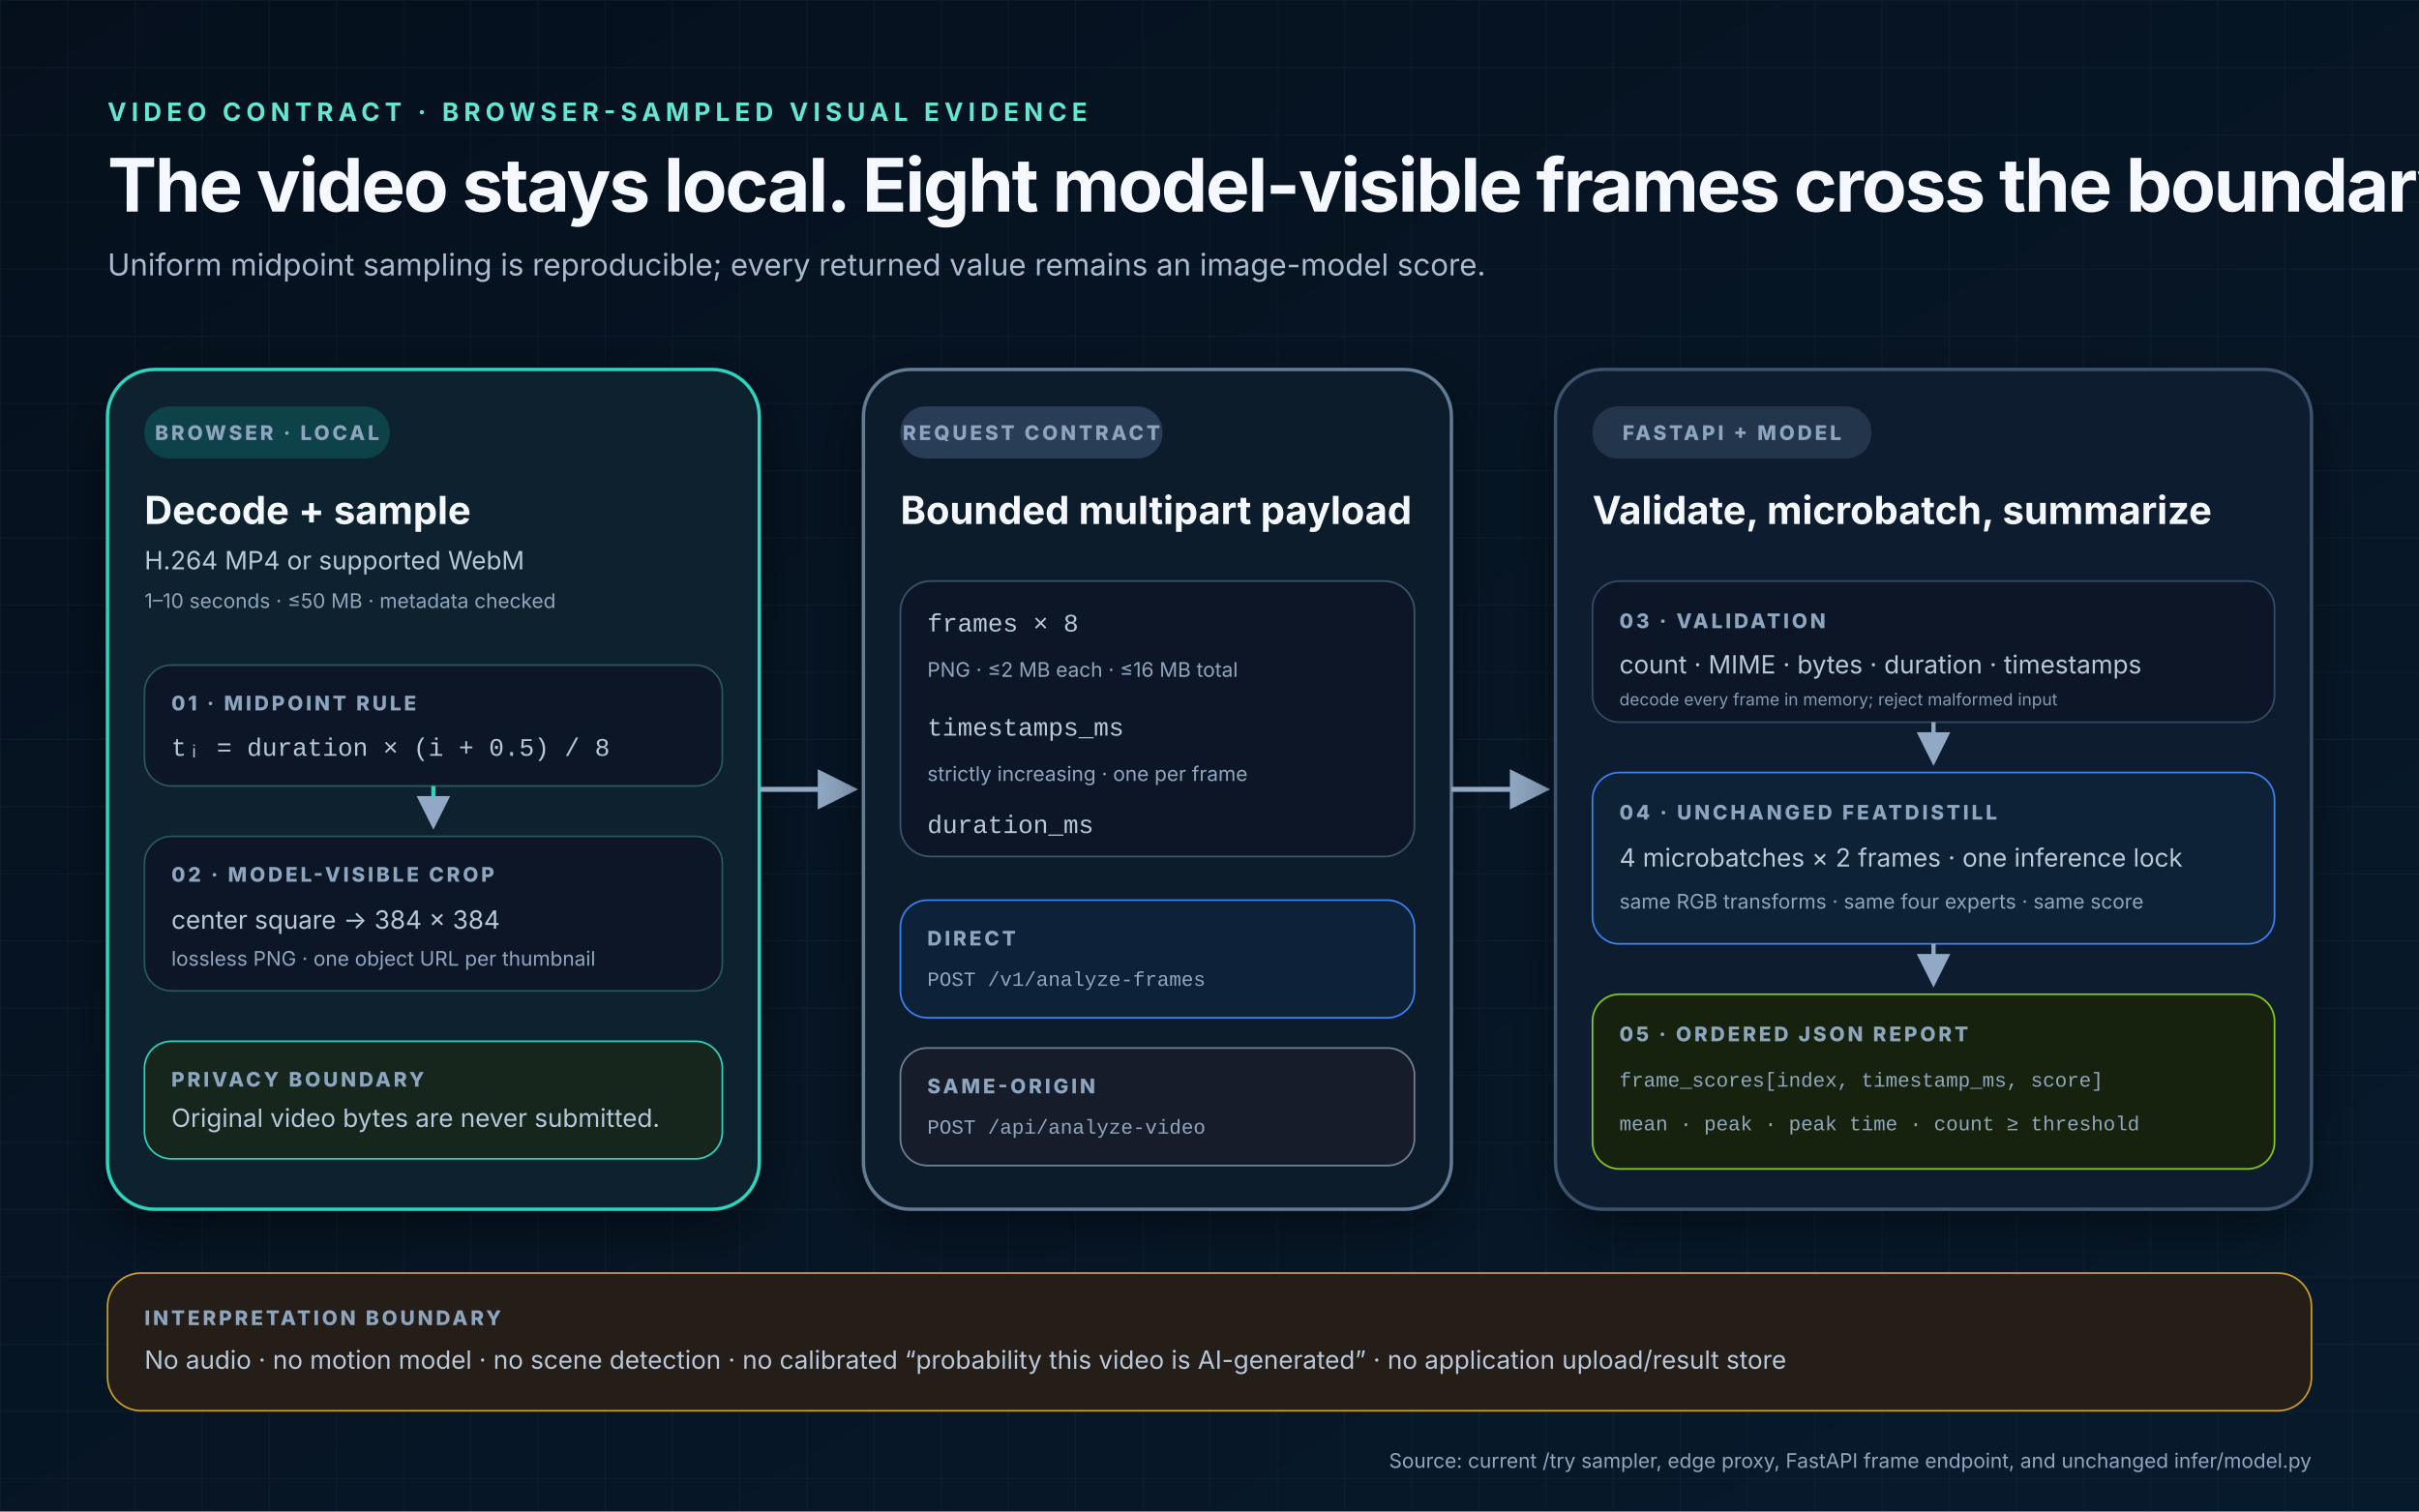
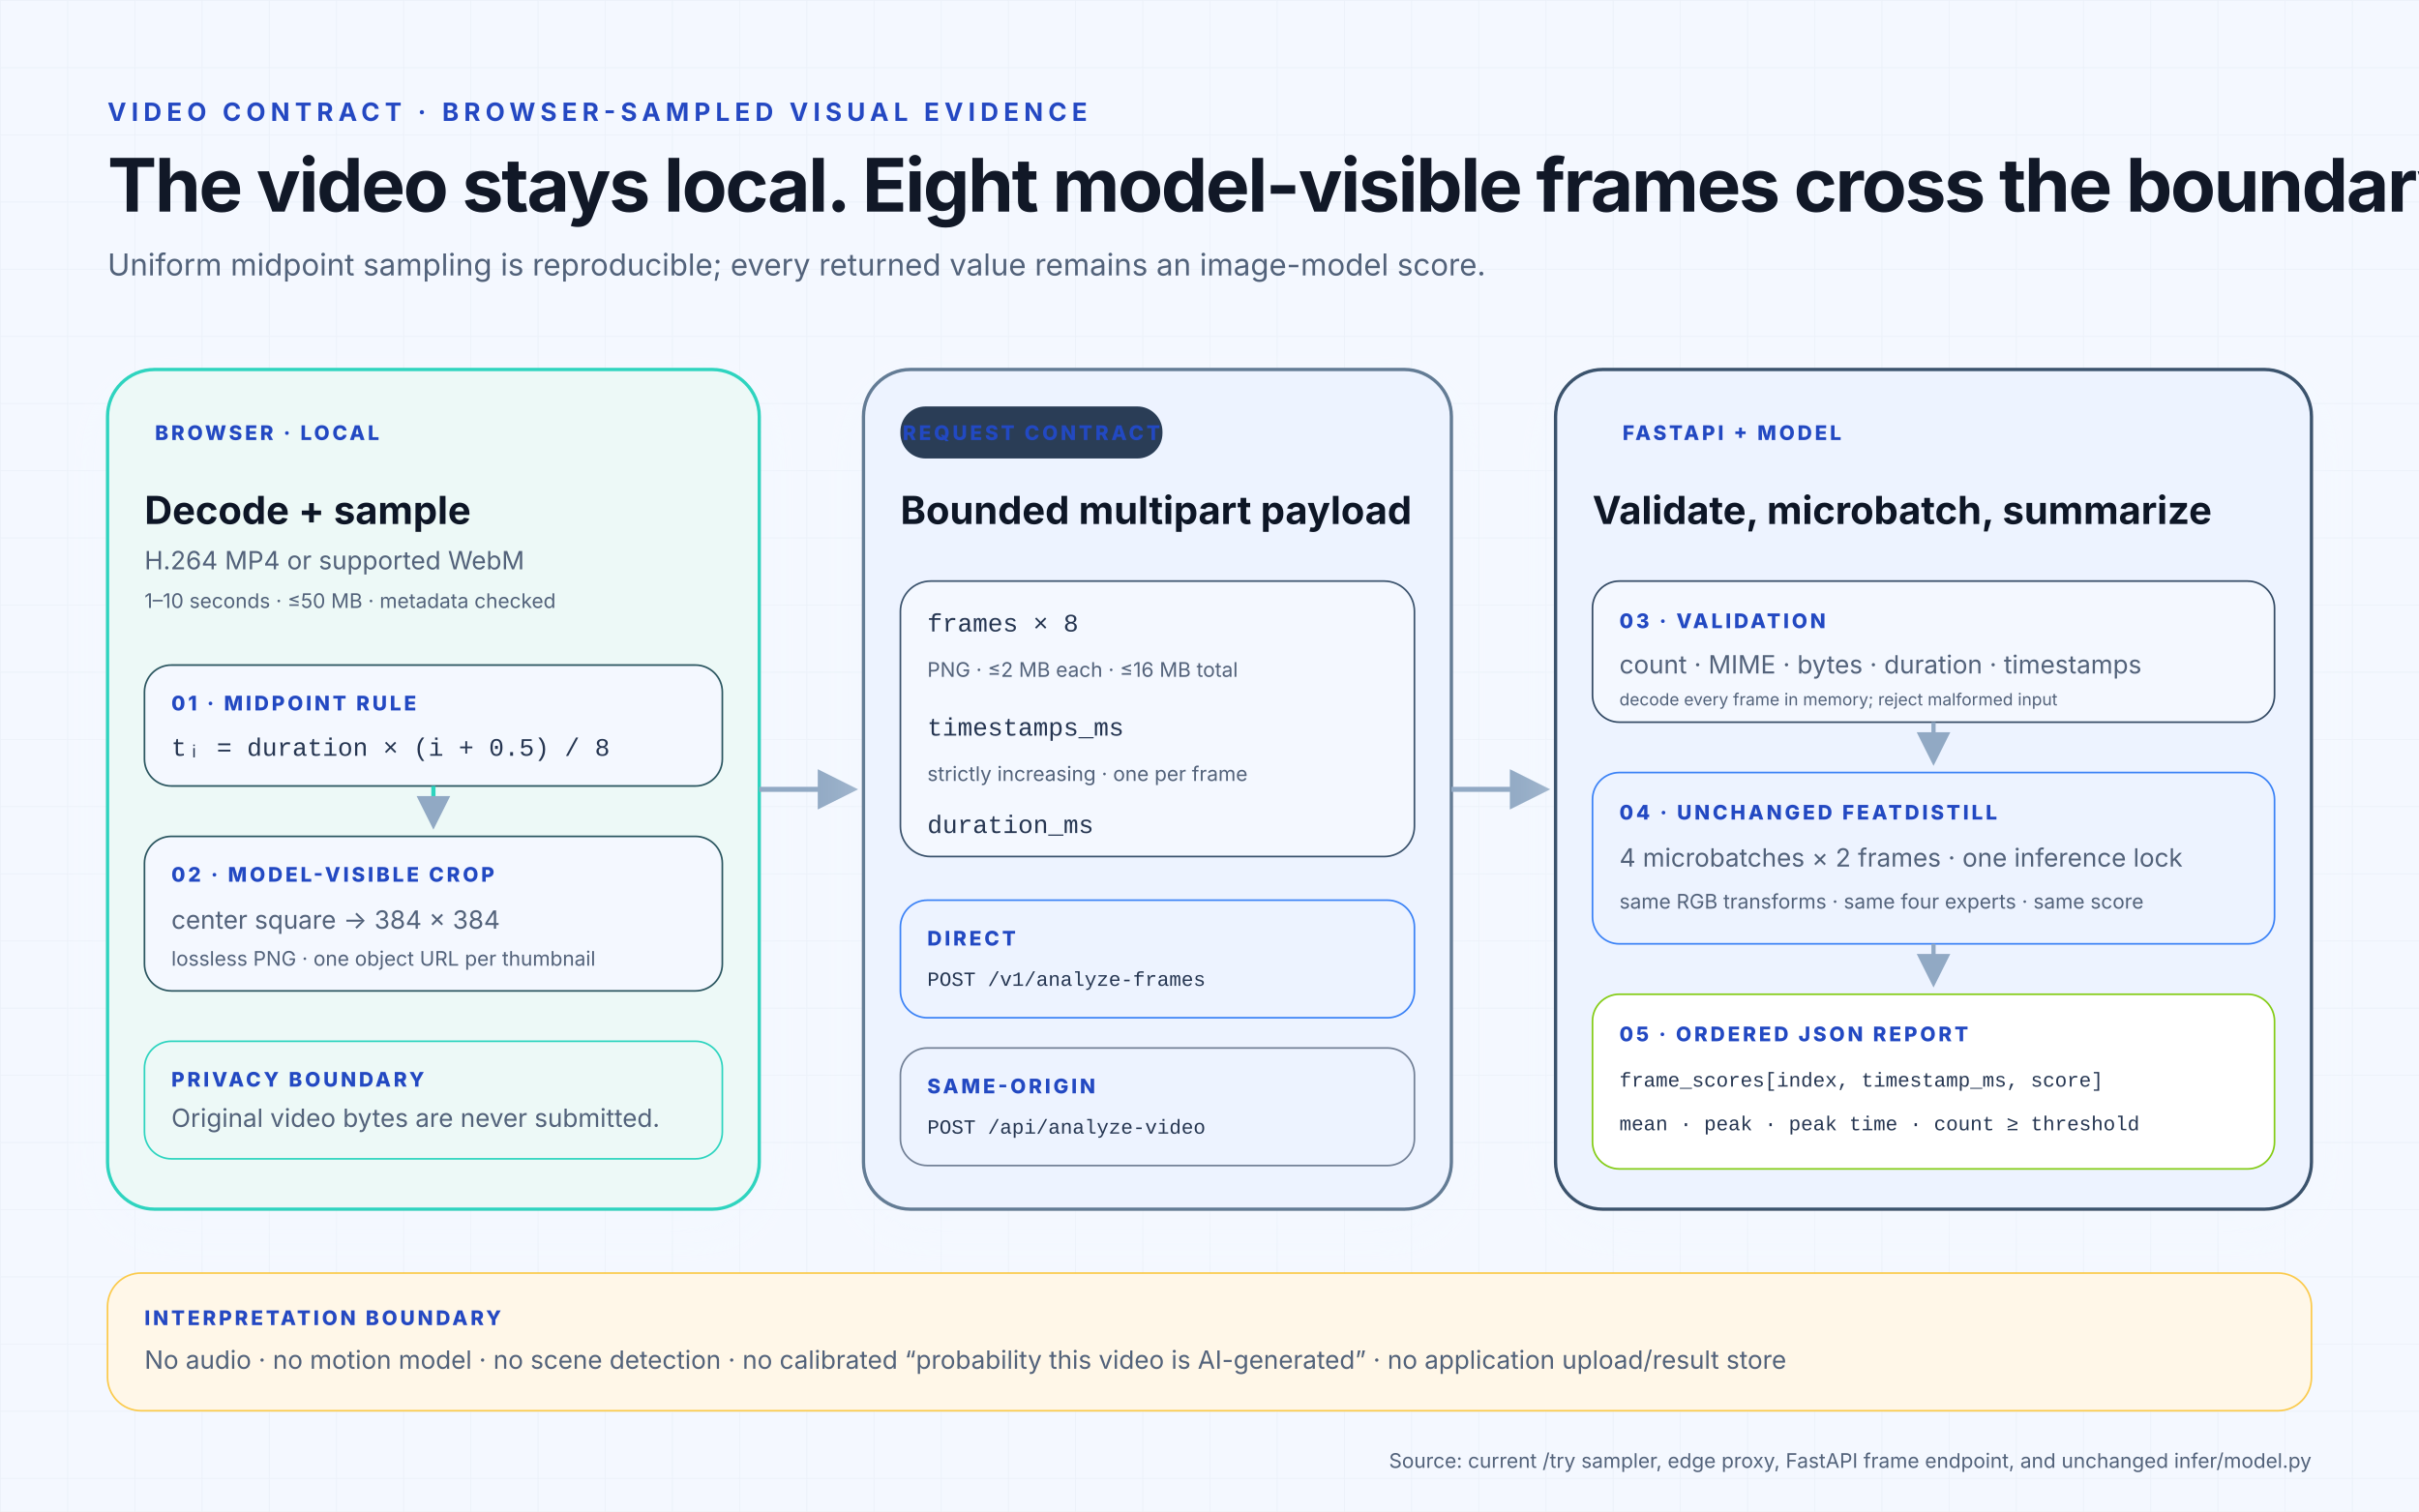
<svg xmlns="http://www.w3.org/2000/svg" width="1440" height="900" viewBox="0 0 1440 900" preserveAspectRatio="xMidYMid meet" role="img" aria-labelledby="title desc">
  <defs>
    <linearGradient id="bg" x1="0" y1="0" x2="1" y2="1">
-       <stop stop-color="#06101d" />
-       <stop offset="1" stop-color="#071a2c" />
+       <stop stop-color="#f4f8ff" />
+       <stop offset="1" stop-color="#f4f8ff" />
    </linearGradient>
    <pattern id="grid" width="40" height="40" patternUnits="userSpaceOnUse">
      <path d="M40 0H0V40" fill="none" stroke="#7991aa" stroke-opacity=".07" />
    </pattern>
    <filter id="shadow" x="-20%" y="-20%" width="140%" height="140%">
-       <feDropShadow dx="0" dy="12" stdDeviation="16" flood-color="#000711" flood-opacity=".42" />
+       <feDropShadow dx="0" dy="12" stdDeviation="16" flood-color="#f4f8ff" flood-opacity=".42" />
    </filter>
    <marker id="arrow" viewBox="0 0 10 10" refX="8" refY="5" markerWidth="8" markerHeight="8" orient="auto">
      <path d="M0 0L10 5L0 10Z" fill="#91a9c4" />
    </marker>
    <style>
      .sans{font-family:Inter,ui-sans-serif,system-ui,-apple-system,BlinkMacSystemFont,"Segoe UI",sans-serif}.mono{font-family:"SFMono-Regular",Consolas,"Liberation Mono",monospace}
      .eyebrow{font-size:15px;font-weight:750;letter-spacing:3px;fill:#65e6d2}.headline{font-size:44px;font-weight:740;letter-spacing:-1.2px;fill:#f5f9ff}.subtitle{font-size:18px;fill:#aabbd0}
      .kicker{font-size:12px;font-weight:800;letter-spacing:1.65px;fill:#8da5bf}.title{font-size:23px;font-weight:740;fill:#f4f8fd}.body{font-size:15px;fill:#b8c8da}.small{font-size:12px;fill:#91a6bd}.tiny{font-size:10px;fill:#849ab3}.chip{font-size:11px;font-weight:780;letter-spacing:.8px}
    </style>
+     <style>
+       text,tspan{fill:#111827}
+       .eyebrow,.kicker,.stage,.role,.step,.label,.section{fill:#2448c2}
+       .subtitle,.body,.small,.mini,.note,.sub,.tiny{fill:#52627a}
+       .headline,.title,.laneTitle,.lane-title,.card-title,.cardTitle,.boxTitle,.actor,.head,.strong,.stat,.value,.formula,.eq,.prob,.state{fill:#111827}
+       .mono,.monoText,.chip,.number,.num,.code,.dim{fill:#253651}
+     </style>
  </defs>
  <rect width="1440" height="900" fill="url(#bg)" />
  <rect width="1440" height="900" fill="url(#grid)" />
  <g class="sans">
    <text x="64" y="72" class="eyebrow">VIDEO CONTRACT · BROWSER-SAMPLED VISUAL EVIDENCE</text>
    <text x="64" y="126" class="headline">The video stays local. Eight model-visible frames cross the boundary.</text>
    <text x="64" y="164" class="subtitle">Uniform midpoint sampling is reproducible; every returned value remains an image-model score.</text>
    <g transform="translate(64 220)" filter="url(#shadow)">
-       <rect width="388" height="500" rx="28" fill="#09232d" stroke="#2dd4bf" stroke-width="2" />
-       <rect x="22" y="22" width="146" height="31" rx="15" fill="#10424a" />
+       <rect width="388" height="500" rx="28" fill="#edf9f7" stroke="#2dd4bf" stroke-width="2" />
+       <rect x="22" y="22" width="146" height="31" rx="15" fill="#edf9f7" />
      <text x="95" y="42" class="kicker" text-anchor="middle" fill="#bdf8ee">BROWSER · LOCAL</text>
      <text x="22" y="92" class="title">Decode + sample</text>
      <text x="22" y="119" class="body">H.264 MP4 or supported WebM</text>
      <text x="22" y="142" class="small">1–10 seconds · ≤50 MB · metadata checked</text>
      <g transform="translate(22 176)">
-         <rect width="344" height="72" rx="16" fill="#0b1826" stroke="#2b5660" />
+         <rect width="344" height="72" rx="16" fill="#f4f8ff" stroke="#2b5660" />
        <text x="16" y="27" class="kicker">01 · MIDPOINT RULE</text>
        <text x="16" y="54" class="mono body">tᵢ = duration × (i + 0.5) / 8</text>
        <path d="M172 72V94" stroke="#2dd4bf" stroke-width="2.5" marker-end="url(#arrow)" />
-         <rect y="102" width="344" height="92" rx="16" fill="#0b1826" stroke="#2b5660" />
+         <rect y="102" width="344" height="92" rx="16" fill="#f4f8ff" stroke="#2b5660" />
        <text x="16" y="129" class="kicker">02 · MODEL-VISIBLE CROP</text>
        <text x="16" y="157" class="body">center square → 384 × 384</text>
        <text x="16" y="179" class="small">lossless PNG · one object URL per thumbnail</text>
      </g>
      <g transform="translate(22 400)">
-         <rect width="344" height="70" rx="16" fill="#12261f" stroke="#2dd4bf" />
+         <rect width="344" height="70" rx="16" fill="#edf9f7" stroke="#2dd4bf" />
        <text x="16" y="27" class="kicker" fill="#8ff3e4">PRIVACY BOUNDARY</text>
        <text x="16" y="51" class="body">Original video bytes are never submitted.</text>
      </g>
    </g>
    <path d="M452 470H506" stroke="#91a9c4" stroke-width="3" marker-end="url(#arrow)" />
    <g transform="translate(514 220)" filter="url(#shadow)">
-       <rect width="350" height="500" rx="28" fill="#101c2c" stroke="#647b95" stroke-width="2" />
+       <rect width="350" height="500" rx="28" fill="#edf3ff" stroke="#647b95" stroke-width="2" />
      <rect x="22" y="22" width="156" height="31" rx="15" fill="#293e57" />
      <text x="100" y="42" class="kicker" text-anchor="middle" fill="#dce8f5">REQUEST CONTRACT</text>
      <text x="22" y="92" class="title">Bounded multipart payload</text>
      <g transform="translate(22 126)">
-         <rect width="306" height="164" rx="18" fill="#0b1826" stroke="#3b536d" />
+         <rect width="306" height="164" rx="18" fill="#f4f8ff" stroke="#3b536d" />
        <text x="16" y="30" class="mono body">frames × 8</text>
        <text x="16" y="57" class="small">PNG · ≤2 MB each · ≤16 MB total</text>
        <text x="16" y="92" class="mono body">timestamps_ms</text>
        <text x="16" y="119" class="small">strictly increasing · one per frame</text>
        <text x="16" y="150" class="mono body">duration_ms</text>
      </g>
      <g transform="translate(22 316)">
-         <rect width="306" height="70" rx="16" fill="#0c2038" stroke="#3b82f6" />
+         <rect width="306" height="70" rx="16" fill="#edf3ff" stroke="#3b82f6" />
        <text x="16" y="27" class="kicker" fill="#aacfff">DIRECT</text>
        <text x="16" y="51" class="mono small">POST /v1/analyze-frames</text>
-         <rect y="88" width="306" height="70" rx="16" fill="#151d2c" stroke="#728096" />
+         <rect y="88" width="306" height="70" rx="16" fill="#edf3ff" stroke="#728096" />
        <text x="16" y="115" class="kicker" fill="#c2cedb">SAME-ORIGIN</text>
        <text x="16" y="139" class="mono small">POST /api/analyze-video</text>
      </g>
    </g>
    <path d="M864 470H918" stroke="#91a9c4" stroke-width="3" marker-end="url(#arrow)" />
    <g transform="translate(926 220)" filter="url(#shadow)">
-       <rect width="450" height="500" rx="28" fill="#101d2d" stroke="#3b536d" stroke-width="2" />
-       <rect x="22" y="22" width="166" height="31" rx="15" fill="#23364b" />
+       <rect width="450" height="500" rx="28" fill="#edf3ff" stroke="#3b536d" stroke-width="2" />
+       <rect x="22" y="22" width="166" height="31" rx="15" fill="#edf3ff" />
      <text x="105" y="42" class="kicker" text-anchor="middle" fill="#dae7f4">FASTAPI + MODEL</text>
      <text x="22" y="92" class="title">Validate, microbatch, summarize</text>
      <g transform="translate(22 126)">
-         <rect width="406" height="84" rx="16" fill="#0a1725" stroke="#344b65" />
+         <rect width="406" height="84" rx="16" fill="#f4f8ff" stroke="#344b65" />
        <text x="16" y="28" class="kicker">03 · VALIDATION</text>
        <text x="16" y="55" class="body">count · MIME · bytes · duration · timestamps</text>
        <text x="16" y="74" class="tiny">decode every frame in memory; reject malformed input</text>
        <path d="M203 84V106" stroke="#91a9c4" stroke-width="2.5" marker-end="url(#arrow)" />
-         <rect y="114" width="406" height="102" rx="16" fill="#0b2035" stroke="#3b82f6" />
+         <rect y="114" width="406" height="102" rx="16" fill="#edf3ff" stroke="#3b82f6" />
        <text x="16" y="142" class="kicker" fill="#aacfff">04 · UNCHANGED FEATDISTILL</text>
        <text x="16" y="170" class="body">4 microbatches × 2 frames · one inference lock</text>
        <text x="16" y="195" class="small">same RGB transforms · same four experts · same score</text>
        <path d="M203 216V238" stroke="#91a9c4" stroke-width="2.5" marker-end="url(#arrow)" />
-         <rect y="246" width="406" height="104" rx="16" fill="#17240f" stroke="#84cc16" />
+         <rect y="246" width="406" height="104" rx="16" fill="#ffffff" stroke="#84cc16" />
        <text x="16" y="274" class="kicker" fill="#c8ec89">05 · ORDERED JSON REPORT</text>
        <text x="16" y="301" class="mono small">frame_scores[index, timestamp_ms, score]</text>
        <text x="16" y="327" class="mono small">mean · peak · peak time · count ≥ threshold</text>
      </g>
    </g>
    <g transform="translate(64 758)">
-       <rect width="1312" height="82" rx="20" fill="#251d17" stroke="#fbbf24" stroke-opacity=".8" />
+       <rect width="1312" height="82" rx="20" fill="#fff7e8" stroke="#fbbf24" stroke-opacity=".8" />
      <text x="22" y="31" class="kicker" fill="#ffd978">INTERPRETATION BOUNDARY</text>
      <text x="22" y="57" class="body">No audio · no motion model · no scene detection · no calibrated “probability this video is AI-generated” · no application upload/result store</text>
    </g>
    <text x="1376" y="874" class="small" text-anchor="end">Source: current /try sampler, edge proxy, FastAPI frame endpoint, and unchanged infer/model.py</text>
  </g>
</svg>
